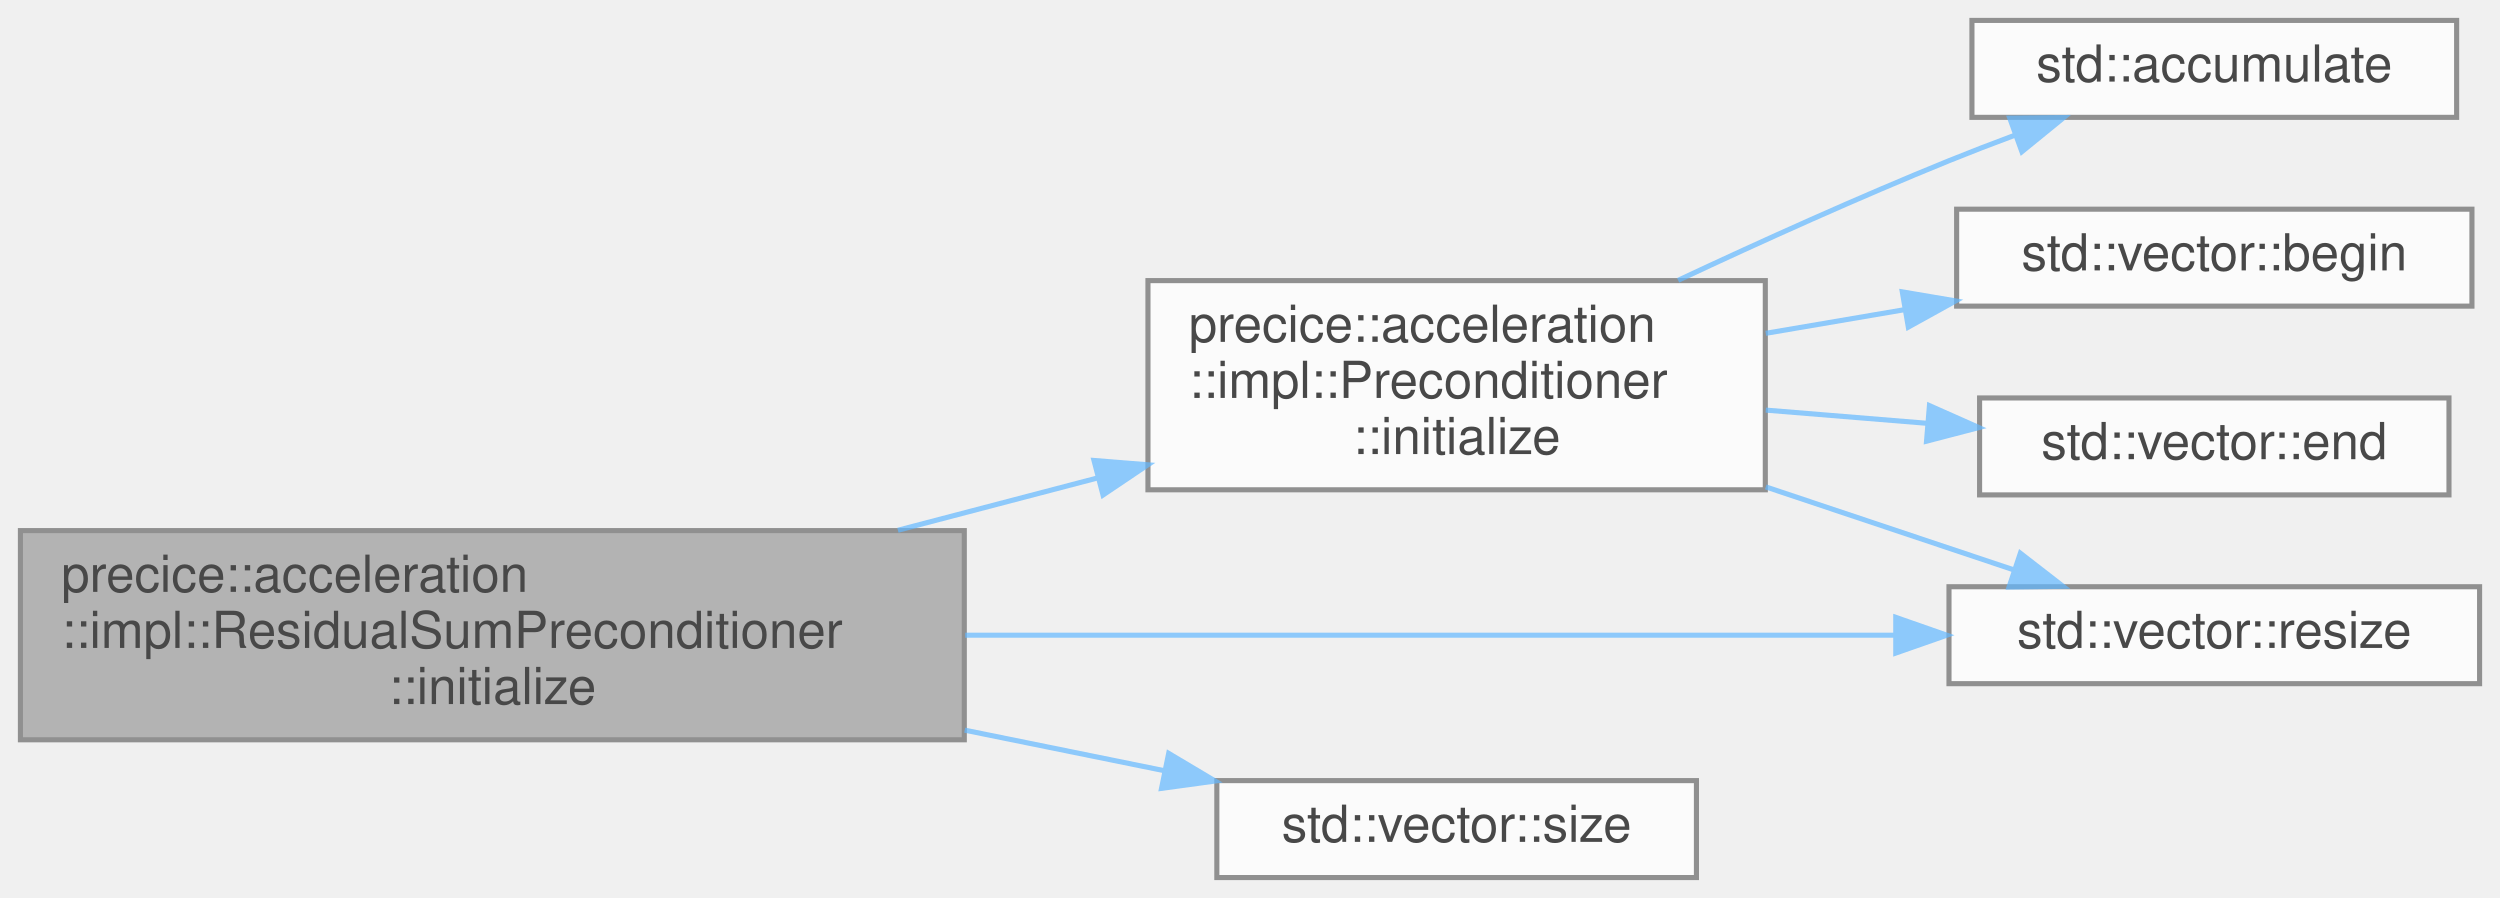
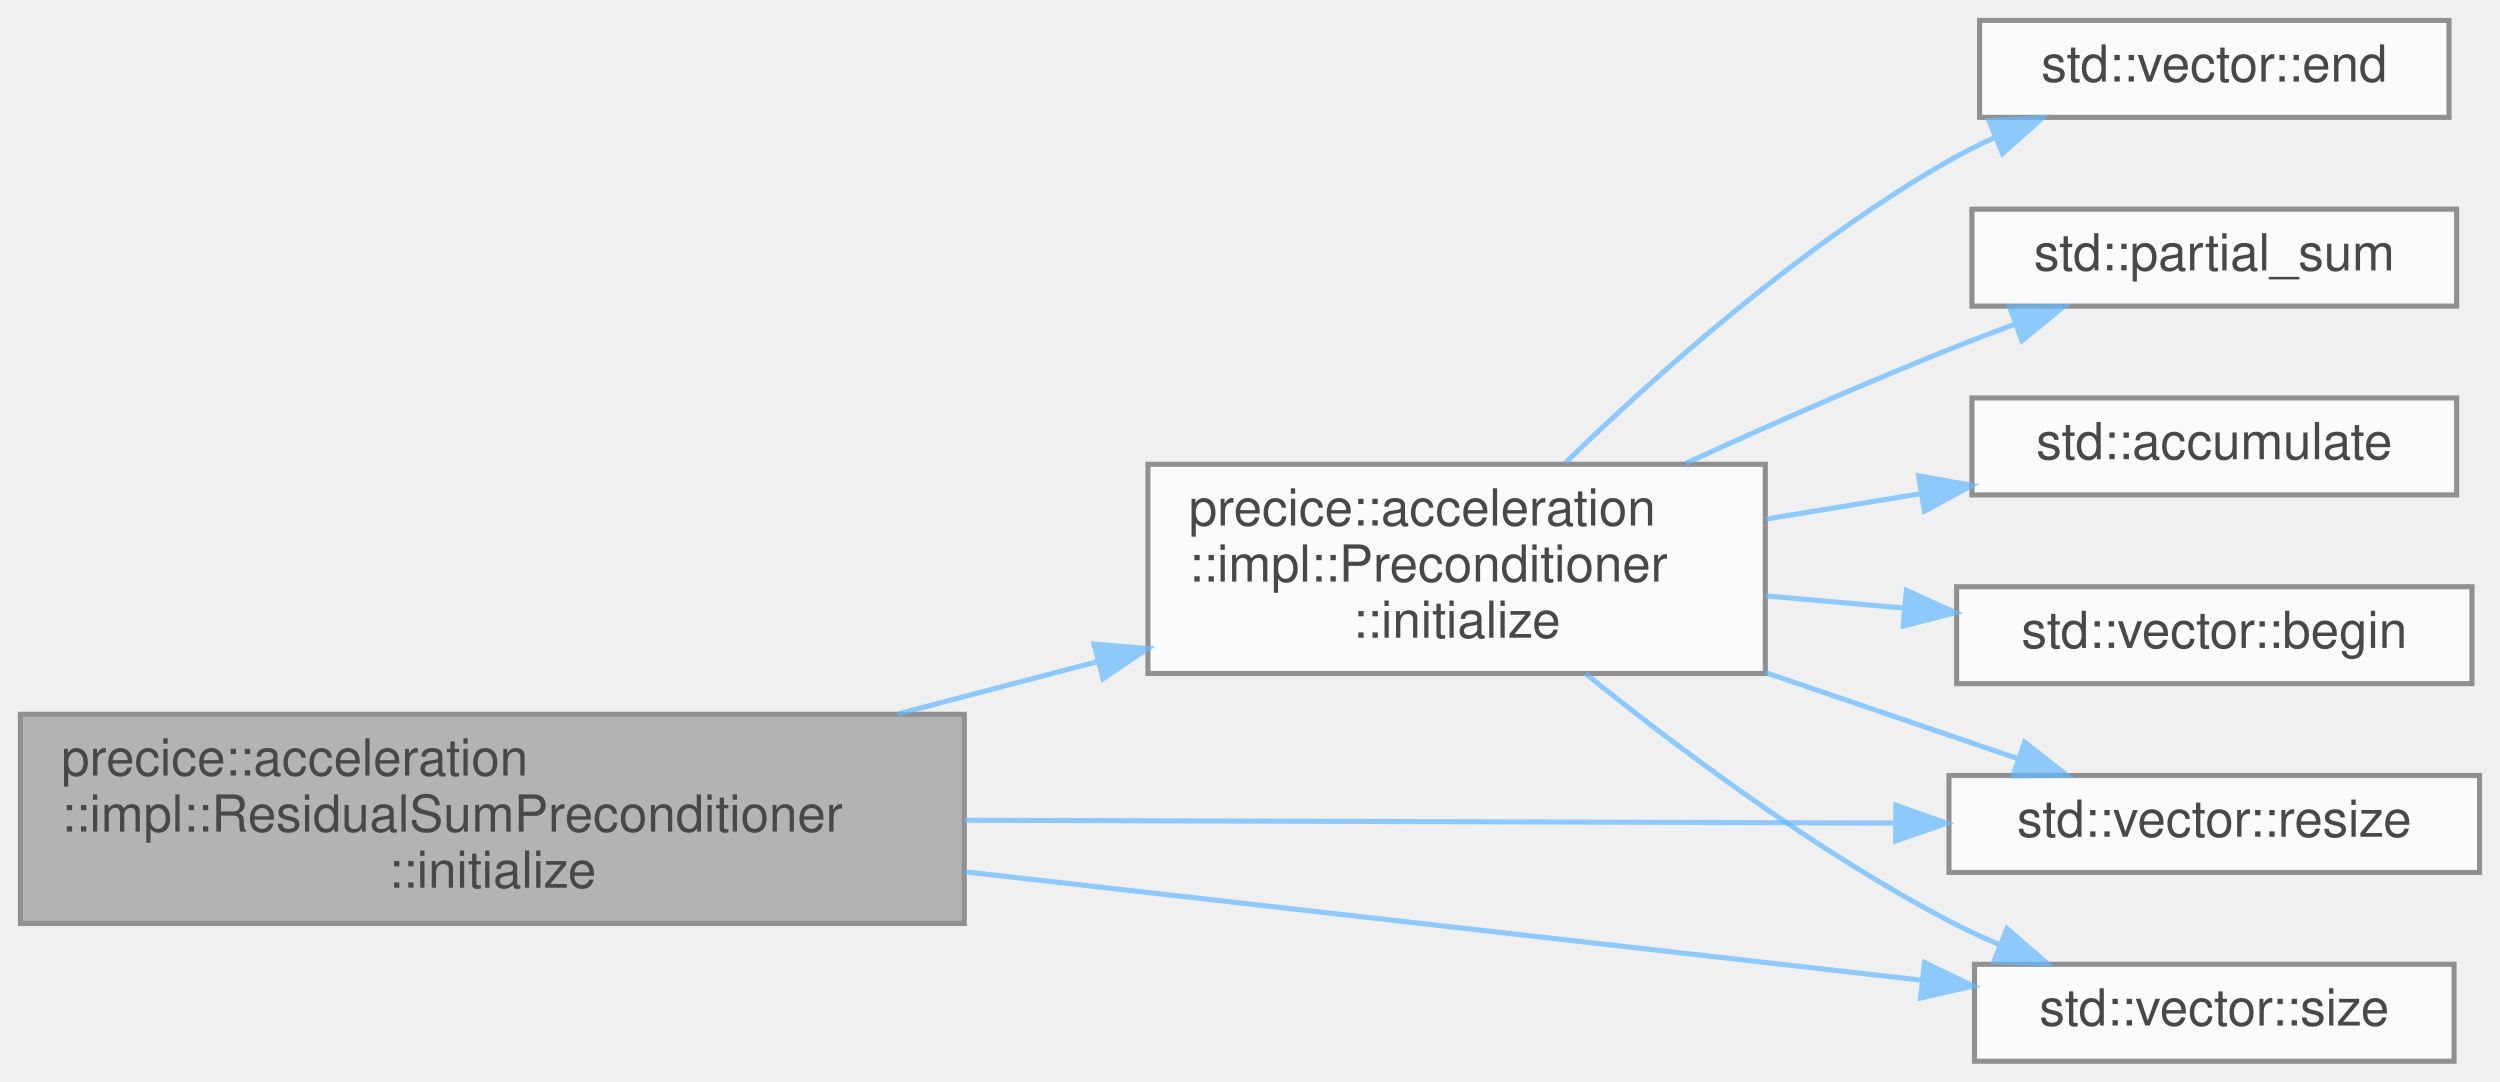
- <svg xmlns="http://www.w3.org/2000/svg" xmlns:xlink="http://www.w3.org/1999/xlink" width="490pt" height="176pt" viewBox="0.00 0.00 490.00 176.00">
+ <svg xmlns="http://www.w3.org/2000/svg" xmlns:xlink="http://www.w3.org/1999/xlink" width="490pt" height="212pt" viewBox="0.00 0.00 490.00 212.00">
  <svg id="main" version="1.1" xml:space="preserve">
    <style type="text/css">
.node, .edge {opacity: 0.7;}
.node.selected, .edge.selected {opacity: 1;}
.edge:hover path { stroke: red; }
.edge:hover polygon { stroke: red; fill: red; }
</style>
    <svg id="graph" class="graph">
-       <g id="graph0" class="graph" transform="scale(1 1) rotate(0) translate(4 172)">
+       <g id="graph0" class="graph" transform="scale(1 1) rotate(0) translate(4 208)">
        <g id="Node000001" class="node">
          <g id="a_Node000001">
            <a xlink:title="initialize the preconditioner">
              <polygon fill="#999999" stroke="#666666" points="185,-68 0,-68 0,-27 185,-27 185,-68" />
              <text text-anchor="start" x="8" y="-56" font-family="Helvetica,sans-Serif" font-size="10.00">precice::acceleration</text>
              <text text-anchor="start" x="8" y="-45" font-family="Helvetica,sans-Serif" font-size="10.00">::impl::ResidualSumPreconditioner</text>
              <text text-anchor="middle" x="92.5" y="-34" font-family="Helvetica,sans-Serif" font-size="10.00">::initialize</text>
            </a>
          </g>
        </g>
        <g id="Node000002" class="node">
          <g id="a_Node000002">
            <a xlink:href="classprecice_1_1acceleration_1_1impl_1_1Preconditioner.html#a777d6ef9b65f12c17e454ca3847c7629" target="_top" xlink:title="initialize the preconditioner">
              <polygon fill="white" stroke="#666666" points="342,-117 221,-117 221,-76 342,-76 342,-117" />
              <text text-anchor="start" x="229" y="-105" font-family="Helvetica,sans-Serif" font-size="10.00">precice::acceleration</text>
              <text text-anchor="start" x="229" y="-94" font-family="Helvetica,sans-Serif" font-size="10.00">::impl::Preconditioner</text>
              <text text-anchor="middle" x="281.5" y="-83" font-family="Helvetica,sans-Serif" font-size="10.00">::initialize</text>
            </a>
          </g>
        </g>
        <g id="edge1_Node000001_Node000002" class="edge">
          <g id="a_edge1_Node000001_Node000002">
            <a xlink:title=" ">
              <path fill="none" stroke="#63b8ff" d="M171.99,-68.07C184.93,-71.46 198.25,-74.95 210.95,-78.28" />
              <polygon fill="#63b8ff" stroke="#63b8ff" points="210.42,-81.75 220.98,-80.9 212.19,-74.98 210.42,-81.75" />
            </a>
          </g>
        </g>
-         <g id="Node000006" class="node">
-           <g id="a_Node000006">
+         <g id="Node000007" class="node">
+           <g id="a_Node000007">
            <a target="_parent" xlink:href="http://en.cppreference.com/w/cpp/container/vector/resize.html#" xlink:title=" ">
-               <polygon fill="white" stroke="#666666" points="482,-57 378,-57 378,-38 482,-38 482,-57" />
-               <text text-anchor="middle" x="430" y="-45" font-family="Helvetica,sans-Serif" font-size="10.00">std::vector::resize</text>
+               <polygon fill="white" stroke="#666666" points="482,-56 378,-56 378,-37 482,-37 482,-56" />
+               <text text-anchor="middle" x="430" y="-44" font-family="Helvetica,sans-Serif" font-size="10.00">std::vector::resize</text>
            </a>
          </g>
        </g>
-         <g id="edge6_Node000001_Node000006" class="edge">
-           <g id="a_edge6_Node000001_Node000006">
+         <g id="edge8_Node000001_Node000007" class="edge">
+           <g id="a_edge8_Node000001_Node000007">
            <a xlink:title=" ">
-               <path fill="none" stroke="#63b8ff" d="M185.18,-47.5C243.08,-47.5 316.32,-47.5 367.35,-47.5" />
-               <polygon fill="#63b8ff" stroke="#63b8ff" points="367.57,-51 377.57,-47.5 367.57,-44 367.57,-51" />
+               <path fill="none" stroke="#63b8ff" d="M185.18,-47.23C243.08,-47.05 316.32,-46.84 367.35,-46.68" />
+               <polygon fill="#63b8ff" stroke="#63b8ff" points="367.58,-50.18 377.57,-46.65 367.55,-43.18 367.58,-50.18" />
            </a>
          </g>
        </g>
-         <g id="Node000007" class="node">
-           <g id="a_Node000007">
+         <g id="Node000008" class="node">
+           <g id="a_Node000008">
            <a target="_parent" xlink:href="http://en.cppreference.com/w/cpp/container/vector/size.html#" xlink:title=" ">
-               <polygon fill="white" stroke="#666666" points="328.5,-19 234.5,-19 234.5,0 328.5,0 328.5,-19" />
-               <text text-anchor="middle" x="281.5" y="-7" font-family="Helvetica,sans-Serif" font-size="10.00">std::vector::size</text>
+               <polygon fill="white" stroke="#666666" points="477,-19 383,-19 383,0 477,0 477,-19" />
+               <text text-anchor="middle" x="430" y="-7" font-family="Helvetica,sans-Serif" font-size="10.00">std::vector::size</text>
            </a>
          </g>
        </g>
-         <g id="edge7_Node000001_Node000007" class="edge">
-           <g id="a_edge7_Node000001_Node000007">
+         <g id="edge9_Node000001_Node000008" class="edge">
+           <g id="a_edge9_Node000001_Node000008">
            <a xlink:title=" ">
-               <path fill="none" stroke="#63b8ff" d="M185.08,-28.89C198.39,-26.19 211.74,-23.47 224.07,-20.97" />
-               <polygon fill="#63b8ff" stroke="#63b8ff" points="225.06,-24.34 234.16,-18.92 223.66,-17.48 225.06,-24.34" />
+               <path fill="none" stroke="#63b8ff" d="M185.18,-37.12C245.07,-30.33 321.39,-21.69 372.55,-15.89" />
+               <polygon fill="#63b8ff" stroke="#63b8ff" points="373.2,-19.34 382.75,-14.74 372.42,-12.39 373.2,-19.34" />
            </a>
          </g>
        </g>
        <g id="Node000003" class="node">
          <g id="a_Node000003">
            <a target="_parent" xlink:href="http://en.cppreference.com/w/cpp/algorithm/accumulate.html#" xlink:title=" ">
-               <polygon fill="white" stroke="#666666" points="477.5,-168 382.5,-168 382.5,-149 477.5,-149 477.5,-168" />
-               <text text-anchor="middle" x="430" y="-156" font-family="Helvetica,sans-Serif" font-size="10.00">std::accumulate</text>
+               <polygon fill="white" stroke="#666666" points="477.5,-130 382.5,-130 382.5,-111 477.5,-111 477.5,-130" />
+               <text text-anchor="middle" x="430" y="-118" font-family="Helvetica,sans-Serif" font-size="10.00">std::accumulate</text>
            </a>
          </g>
        </g>
        <g id="edge2_Node000002_Node000003" class="edge">
          <g id="a_edge2_Node000002_Node000003">
            <a xlink:title=" ">
-               <path fill="none" stroke="#63b8ff" d="M324.92,-117.06C341.35,-124.76 360.41,-133.36 378,-140.5 382.17,-142.19 386.58,-143.89 390.97,-145.52" />
-               <polygon fill="#63b8ff" stroke="#63b8ff" points="389.91,-148.85 400.5,-148.96 392.29,-142.27 389.91,-148.85" />
+               <path fill="none" stroke="#63b8ff" d="M342.09,-106.26C352.08,-107.9 362.43,-109.59 372.35,-111.22" />
+               <polygon fill="#63b8ff" stroke="#63b8ff" points="372.06,-114.72 382.5,-112.88 373.19,-107.81 372.06,-114.72" />
            </a>
          </g>
        </g>
        <g id="Node000004" class="node">
          <g id="a_Node000004">
            <a target="_parent" xlink:href="http://en.cppreference.com/w/cpp/container/vector/begin.html#" xlink:title=" ">
-               <polygon fill="white" stroke="#666666" points="480.5,-131 379.5,-131 379.5,-112 480.5,-112 480.5,-131" />
-               <text text-anchor="middle" x="430" y="-119" font-family="Helvetica,sans-Serif" font-size="10.00">std::vector::begin</text>
+               <polygon fill="white" stroke="#666666" points="480.5,-93 379.5,-93 379.5,-74 480.5,-74 480.5,-93" />
+               <text text-anchor="middle" x="430" y="-81" font-family="Helvetica,sans-Serif" font-size="10.00">std::vector::begin</text>
            </a>
          </g>
        </g>
        <g id="edge3_Node000002_Node000004" class="edge">
          <g id="a_edge3_Node000002_Node000004">
            <a xlink:title=" ">
-               <path fill="none" stroke="#63b8ff" d="M342.09,-106.67C351.07,-108.2 360.33,-109.78 369.31,-111.31" />
-               <polygon fill="#63b8ff" stroke="#63b8ff" points="368.85,-114.79 379.3,-113.02 370.03,-107.89 368.85,-114.79" />
+               <path fill="none" stroke="#63b8ff" d="M342.09,-91.21C351.07,-90.42 360.33,-89.59 369.31,-88.8" />
+               <polygon fill="#63b8ff" stroke="#63b8ff" points="369.65,-92.28 379.3,-87.91 369.03,-85.31 369.65,-92.28" />
            </a>
          </g>
        </g>
        <g id="Node000005" class="node">
          <g id="a_Node000005">
            <a target="_parent" xlink:href="http://en.cppreference.com/w/cpp/container/vector/end.html#" xlink:title=" ">
-               <polygon fill="white" stroke="#666666" points="476,-94 384,-94 384,-75 476,-75 476,-94" />
-               <text text-anchor="middle" x="430" y="-82" font-family="Helvetica,sans-Serif" font-size="10.00">std::vector::end</text>
+               <polygon fill="white" stroke="#666666" points="476,-204 384,-204 384,-185 476,-185 476,-204" />
+               <text text-anchor="middle" x="430" y="-192" font-family="Helvetica,sans-Serif" font-size="10.00">std::vector::end</text>
            </a>
          </g>
        </g>
        <g id="edge4_Node000002_Node000005" class="edge">
          <g id="a_edge4_Node000002_Node000005">
            <a xlink:title=" ">
-               <path fill="none" stroke="#63b8ff" d="M342.09,-91.62C352.54,-90.76 363.39,-89.87 373.72,-89.03" />
-               <polygon fill="#63b8ff" stroke="#63b8ff" points="374.17,-92.5 383.85,-88.2 373.6,-85.53 374.17,-92.5" />
+               <path fill="none" stroke="#63b8ff" d="M302.84,-117.32C321.13,-135.06 349.44,-160.21 378,-176.5 380.85,-178.13 383.88,-179.65 386.98,-181.06" />
+               <polygon fill="#63b8ff" stroke="#63b8ff" points="385.82,-184.36 396.4,-184.96 388.5,-177.9 385.82,-184.36" />
+             </a>
+           </g>
+         </g>
+         <g id="Node000006" class="node">
+           <g id="a_Node000006">
+             <a target="_parent" xlink:href="http://en.cppreference.com/w/cpp/algorithm/partial_sum.html#" xlink:title=" ">
+               <polygon fill="white" stroke="#666666" points="477.5,-167 382.5,-167 382.5,-148 477.5,-148 477.5,-167" />
+               <text text-anchor="middle" x="430" y="-155" font-family="Helvetica,sans-Serif" font-size="10.00">std::partial_sum</text>
            </a>
          </g>
        </g>
        <g id="edge5_Node000002_Node000006" class="edge">
          <g id="a_edge5_Node000002_Node000006">
            <a xlink:title=" ">
-               <path fill="none" stroke="#63b8ff" d="M342.09,-76.57C358.44,-71.1 375.73,-65.32 390.54,-60.36" />
-               <polygon fill="#63b8ff" stroke="#63b8ff" points="391.99,-63.57 400.36,-57.08 389.77,-56.93 391.99,-63.57" />
+               <path fill="none" stroke="#63b8ff" d="M326.39,-117.19C342.49,-124.53 360.95,-132.67 378,-139.5 382.18,-141.18 386.59,-142.86 390.99,-144.48" />
+               <polygon fill="#63b8ff" stroke="#63b8ff" points="389.92,-147.82 400.52,-147.92 392.3,-141.23 389.92,-147.82" />
+             </a>
+           </g>
+         </g>
+         <g id="edge6_Node000002_Node000007" class="edge">
+           <g id="a_edge6_Node000002_Node000007">
+             <a xlink:title=" ">
+               <path fill="none" stroke="#63b8ff" d="M342.09,-76.16C358.85,-70.44 376.61,-64.38 391.67,-59.24" />
+               <polygon fill="#63b8ff" stroke="#63b8ff" points="392.81,-62.55 401.14,-56.01 390.55,-55.93 392.81,-62.55" />
+             </a>
+           </g>
+         </g>
+         <g id="edge7_Node000002_Node000008" class="edge">
+           <g id="a_edge7_Node000002_Node000008">
+             <a xlink:title=" ">
+               <path fill="none" stroke="#63b8ff" d="M306.75,-75.97C325.33,-61.01 352.09,-41.07 378,-27.5 381.13,-25.86 384.44,-24.31 387.82,-22.87" />
+               <polygon fill="#63b8ff" stroke="#63b8ff" points="389.38,-26.01 397.38,-19.07 386.8,-19.51 389.38,-26.01" />
            </a>
          </g>
        </g>
      </g>
    </svg>
  </svg>
  <style type="text/css">

[data-mouse-over-selected='false'] { opacity: 0.7; }
[data-mouse-over-selected='true']  { opacity: 1.0; }

</style>
</svg>
